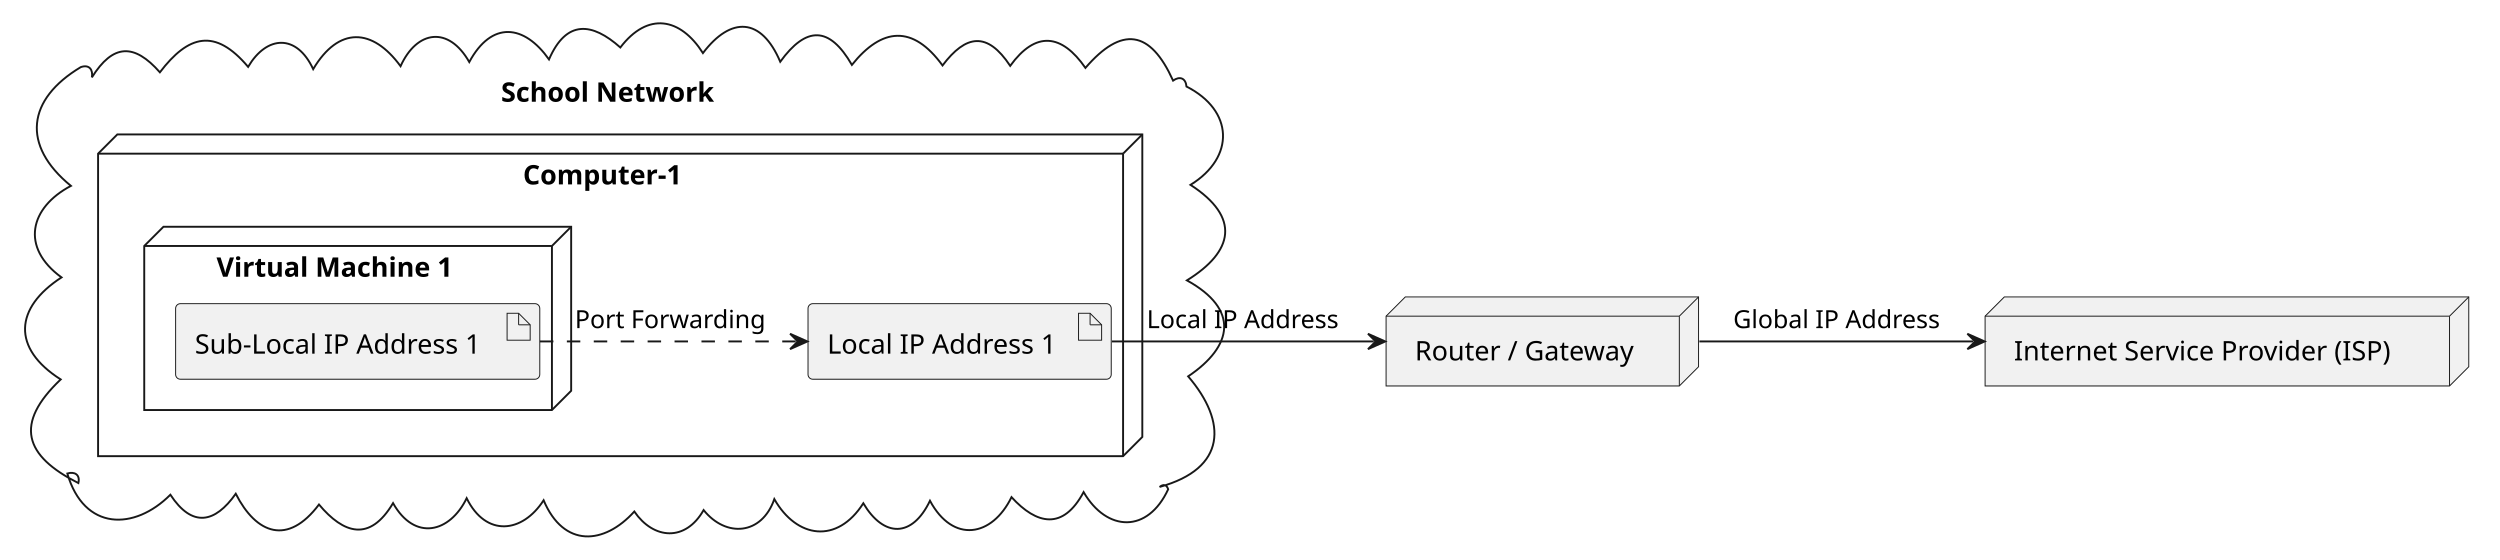
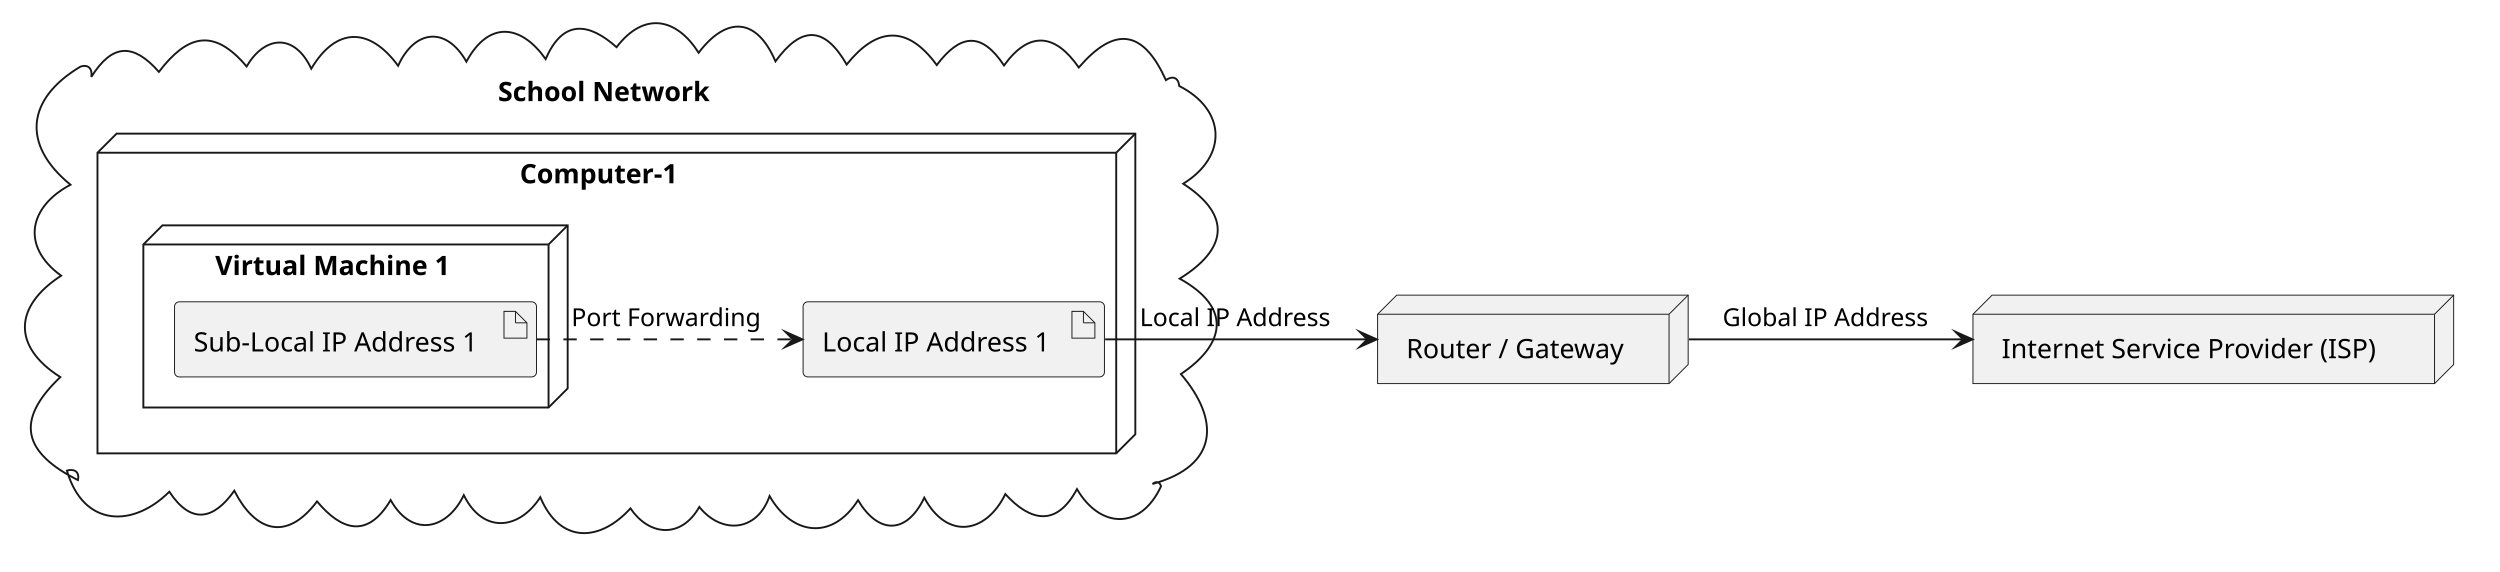
- <svg xmlns="http://www.w3.org/2000/svg" contentStyleType="text/css" data-diagram-type="DESCRIPTION" height="291px" preserveAspectRatio="none" style="width:1300px;height:291px;background:#FFFFFF;" version="1.1" viewBox="0 0 1300 291" width="1300px" zoomAndPan="magnify">
+ <svg xmlns="http://www.w3.org/2000/svg" version="1.1" data-diagram-type="DESCRIPTION" style="width:1308px;height:299px;background:#FFFFFF;" width="1308px" height="299px" viewBox="0 0 1308 299" zoomAndPan="magnify" preserveAspectRatio="none" contentStyleType="text/css">
  <defs />
-   <g>
-     <g class="cluster" data-entity="School Network" data-source-line="1" data-uid="ent0002" id="cluster_School Network">
-       <path d="M47.762,40.273 C58.738,22.768 69.69,22.372 83.139,37.6 C97.937,18.235 111.752,14.31 129.015,34.76 C138.806,18.248 154.296,17.539 162.857,35.952 C176.1,13.695 193.624,14.411 208.289,34.423 C216.768,15.714 233.262,13.331 244.02,32.258 C255.665,10.691 272.523,12.627 285.479,30.893 C294.519,10.112 307.873,11.612 322.577,24.687 C336.867,6 353.759,9.147 365.534,27.596 C380.115,8.389 395.892,9 405.723,32.107 C419.196,13.59 431.223,13.37 442.989,33.743 C458.672,14.192 474.686,12.851 490.114,34.039 C502.27,17.98 513.345,16.213 525.304,34.242 C538.612,15.89 552.101,17.571 564.425,35.308 C583.324,13.421 598.09,15.531 610.003,41.906 C613.484,39.453 616.554,40.572 616.984,45.001 C641.491,57.452 642.368,81.733 619.066,96.131 C645.21,113.079 641.504,130.738 617.208,145.798 C644.568,160.9 641.248,179.961 617.844,195.709 C638.237,219.499 637.788,243.659 603.003,253.206 C604.936,251.679 606.61,251.89 607.46,254.402 C596.851,277.415 575.571,276.672 563.476,255.895 C552.76,275.885 539.109,272.849 525.989,258.52 C515.885,279.202 495.597,282.745 483.587,260.399 C474.34,279.722 459.581,279.633 448.925,261.712 C435.286,283.028 414.322,280.012 402.648,259.537 C396.133,278.287 377.546,279.716 365.88,265.236 C356.497,281.778 339.879,280.647 329.84,265.993 C314.124,283.371 293.162,284.987 282.683,260.144 C271.627,277.277 252.721,279.46 242.662,259.08 C233.92,277.062 215.662,281.652 204.386,261.633 C192.235,282.032 178.686,277.584 165.869,262.352 C149.657,283.862 133.308,277.783 122.593,256.758 C111.724,272.114 99.945,274.501 88.594,257.261 C69.828,276.034 43.721,276.143 35.003,246.206 C38.758,245.094 41.797,246.794 40.749,251.204 C12.674,236.993 7.188,220.451 31.564,197.302 C6,181.055 7.557,160.09 31.99,144.245 C10.425,128.559 15.54,107.939 36.873,96.654 C10.984,75.455 14.084,51.634 42.003,34.906 C46.434,33.35 48.49,36.291 47.762,40.273" fill="none" style="stroke:#181818;stroke-width:1;" />
-       <text fill="#000000" font-family="sans-serif" font-size="14" font-weight="bold" lengthAdjust="spacing" textLength="123.929" x="260.538" y="52.901">School Network</text>
+   <g font-family="sans-serif" lengthAdjust="spacing">
+     <g class="cluster" data-qualified-name="School Network" id="ent0001" data-source-line="1">
+       <path d="M47.762,40.273 C58.738,22.768 69.69,22.372 83.139,37.6 C97.937,18.235 111.752,14.31 129.015,34.76 C138.806,18.248 154.296,17.539 162.857,35.952 C176.1,13.695 193.624,14.411 208.289,34.423 C216.768,15.714 233.262,13.331 244.02,32.258 C255.665,10.691 272.523,12.627 285.479,30.893 C294.519,10.112 307.873,11.612 322.577,24.687 C336.867,6 353.759,9.147 365.534,27.596 C380.115,8.389 395.892,9 405.723,32.107 C419.196,13.59 431.223,13.37 442.989,33.743 C458.672,14.192 474.686,12.851 490.114,34.039 C502.27,17.98 513.345,16.213 525.304,34.242 C538.612,15.89 552.101,17.571 564.425,35.308 C583.324,13.421 598.09,15.531 610.003,41.906 C613.484,39.453 616.554,40.572 616.984,45.001 C641.491,57.452 642.368,81.733 619.066,96.131 C645.21,113.078 641.504,130.738 617.208,145.798 C644.568,160.9 641.248,179.961 617.844,195.71 C638.237,219.499 637.788,243.659 603.003,253.206 C604.936,251.679 606.61,251.89 607.46,254.402 C596.851,277.415 575.571,276.672 563.476,255.895 C552.76,275.885 539.109,272.85 525.989,258.52 C515.885,279.202 495.597,282.745 483.587,260.399 C474.34,279.722 459.581,279.633 448.925,261.712 C435.286,283.028 414.322,280.012 402.648,259.537 C396.133,278.287 377.546,279.716 365.88,265.236 C356.497,281.778 339.879,280.647 329.84,265.993 C314.124,283.371 293.162,284.987 282.683,260.144 C271.627,277.277 252.721,279.46 242.662,259.08 C233.92,277.062 215.662,281.652 204.386,261.633 C192.235,282.032 178.686,277.584 165.869,262.352 C149.657,283.862 133.308,277.783 122.593,256.758 C111.724,272.114 99.945,274.501 88.594,257.261 C69.828,276.034 43.721,276.143 35.003,246.206 C38.758,245.094 41.797,246.794 40.75,251.204 C12.674,236.993 7.188,220.451 31.564,197.301 C6,181.055 7.557,160.09 31.99,144.245 C10.425,128.559 15.54,107.939 36.873,96.654 C10.984,75.455 14.084,51.634 42.003,34.906 C46.434,33.35 48.49,36.291 47.762,40.273" style="stroke:#181818;stroke-width:1;" fill="none" />
+       <text x="260.538" y="52.901" fill="#000" font-size="14" textLength="123.929" font-weight="700">School Network</text>
    </g>
-     <g class="cluster" data-entity="computer1" data-source-line="2" data-uid="ent0003" id="cluster_computer1">
-       <polygon fill="none" points="51.003,79.906,61.003,69.906,594.003,69.906,594.003,227.206,584.003,237.206,51.003,237.206,51.003,79.906" style="stroke:#181818;stroke-width:1;" />
-       <line style="stroke:#181818;stroke-width:1;" x1="584.003" x2="594.003" y1="79.906" y2="69.906" />
-       <line style="stroke:#181818;stroke-width:1;" x1="51.003" x2="584.003" y1="79.906" y2="79.906" />
-       <line style="stroke:#181818;stroke-width:1;" x1="584.003" x2="584.003" y1="79.906" y2="237.206" />
-       <text fill="#000000" font-family="sans-serif" font-size="14" font-weight="bold" lengthAdjust="spacing" textLength="93.112" x="271.946" y="95.901">Computer-1</text>
+     <g class="cluster" data-qualified-name="School Network.computer1" id="ent0002" data-source-line="2">
+       <polygon points="51.003,79.906,61.003,69.906,594.003,69.906,594.003,227.206,584.003,237.206,51.003,237.206,51.003,79.906" fill="none" style="stroke:#181818;stroke-width:1;stroke-linejoin:miter;stroke-miterlimit:10;" />
+       <line x1="584.003" y1="79.906" x2="594.003" y2="69.906" style="stroke:#181818;stroke-width:1;" />
+       <line x1="51.003" y1="79.906" x2="584.003" y2="79.906" style="stroke:#181818;stroke-width:1;" />
+       <line x1="584.003" y1="79.906" x2="584.003" y2="237.206" style="stroke:#181818;stroke-width:1;" />
+       <text x="271.946" y="95.901" fill="#000" font-size="14" textLength="93.112" font-weight="700">Computer-1</text>
    </g>
-     <g class="cluster" data-entity="Virtual Machine 1" data-source-line="3" data-uid="ent0004" id="cluster_Virtual Machine 1">
-       <polygon fill="none" points="75.003,127.906,85.003,117.906,297.003,117.906,297.003,203.206,287.003,213.206,75.003,213.206,75.003,127.906" style="stroke:#181818;stroke-width:1;" />
-       <line style="stroke:#181818;stroke-width:1;" x1="287.003" x2="297.003" y1="127.906" y2="117.906" />
-       <line style="stroke:#181818;stroke-width:1;" x1="75.003" x2="287.003" y1="127.906" y2="127.906" />
-       <line style="stroke:#181818;stroke-width:1;" x1="287.003" x2="287.003" y1="127.906" y2="213.206" />
-       <text fill="#000000" font-family="sans-serif" font-size="14" font-weight="bold" lengthAdjust="spacing" textLength="138.838" x="112.584" y="143.901">Virtual Machine 1</text>
+     <g class="cluster" data-qualified-name="School Network.computer1.Virtual Machine 1" id="ent0003" data-source-line="3">
+       <polygon points="75.003,127.906,85.003,117.906,297.003,117.906,297.003,203.206,287.003,213.206,75.003,213.206,75.003,127.906" fill="none" style="stroke:#181818;stroke-width:1;stroke-linejoin:miter;stroke-miterlimit:10;" />
+       <line x1="287.003" y1="127.906" x2="297.003" y2="117.906" style="stroke:#181818;stroke-width:1;" />
+       <line x1="75.003" y1="127.906" x2="287.003" y2="127.906" style="stroke:#181818;stroke-width:1;" />
+       <line x1="287.003" y1="127.906" x2="287.003" y2="213.206" style="stroke:#181818;stroke-width:1;" />
+       <text x="112.584" y="143.901" fill="#000" font-size="14" textLength="138.838" font-weight="700">Virtual Machine 1</text>
    </g>
-     <g class="entity" data-entity="add1" data-source-line="6" data-uid="ent0006" id="entity_add1">
-       <rect fill="#F1F1F1" height="39.297" rx="2.5" ry="2.5" style="stroke:#181818;stroke-width:0.5;" width="157.668" x="420.173" y="157.906" />
-       <polygon fill="#F1F1F1" points="560.841,162.906,560.841,176.906,572.841,176.906,572.841,168.906,566.841,162.906,560.841,162.906" style="stroke:#181818;stroke-width:0.5;" />
-       <line style="stroke:#181818;stroke-width:0.5;" x1="566.841" x2="566.841" y1="162.906" y2="168.906" />
-       <line style="stroke:#181818;stroke-width:0.5;" x1="572.841" x2="566.841" y1="168.906" y2="168.906" />
-       <text fill="#000000" font-family="sans-serif" font-size="14" lengthAdjust="spacing" textLength="127.668" x="430.173" y="183.901">Local IP Address 1</text>
+     <g class="entity" data-qualified-name="School Network.computer1.add1" id="ent0005" data-source-line="6">
+       <rect x="420.173" y="157.906" width="157.668" height="39.297" fill="#F1F1F1" style="stroke:#181818;stroke-width:0.5;" rx="2.5" ry="2.5" />
+       <polygon points="560.841,162.906,560.841,176.906,572.841,176.906,572.841,168.906,566.841,162.906,560.841,162.906" fill="#F1F1F1" style="stroke:#181818;stroke-width:0.5;stroke-linejoin:miter;stroke-miterlimit:10;" />
+       <line x1="566.841" y1="162.906" x2="566.841" y2="168.906" style="stroke:#181818;stroke-width:0.5;" />
+       <line x1="572.841" y1="168.906" x2="566.841" y2="168.906" style="stroke:#181818;stroke-width:0.5;" />
+       <text x="430.173" y="183.901" fill="#000" font-size="14" textLength="127.668">Local IP Address 1</text>
    </g>
-     <g class="entity" data-entity="add11" data-source-line="4" data-uid="ent0005" id="entity_add11">
-       <rect fill="#F1F1F1" height="39.297" rx="2.5" ry="2.5" style="stroke:#181818;stroke-width:0.5;" width="189.366" x="91.323" y="157.906" />
-       <polygon fill="#F1F1F1" points="263.689,162.906,263.689,176.906,275.689,176.906,275.689,168.906,269.689,162.906,263.689,162.906" style="stroke:#181818;stroke-width:0.5;" />
-       <line style="stroke:#181818;stroke-width:0.5;" x1="269.689" x2="269.689" y1="162.906" y2="168.906" />
-       <line style="stroke:#181818;stroke-width:0.5;" x1="275.689" x2="269.689" y1="168.906" y2="168.906" />
-       <text fill="#000000" font-family="sans-serif" font-size="14" lengthAdjust="spacing" textLength="159.366" x="101.323" y="183.901">Sub-Local IP Address 1</text>
+     <g class="entity" data-qualified-name="School Network.computer1.Virtual Machine 1.add11" id="ent0004" data-source-line="4">
+       <rect x="91.323" y="157.906" width="189.366" height="39.297" fill="#F1F1F1" style="stroke:#181818;stroke-width:0.5;" rx="2.5" ry="2.5" />
+       <polygon points="263.689,162.906,263.689,176.906,275.689,176.906,275.689,168.906,269.689,162.906,263.689,162.906" fill="#F1F1F1" style="stroke:#181818;stroke-width:0.5;stroke-linejoin:miter;stroke-miterlimit:10;" />
+       <line x1="269.689" y1="162.906" x2="269.689" y2="168.906" style="stroke:#181818;stroke-width:0.5;" />
+       <line x1="275.689" y1="168.906" x2="269.689" y2="168.906" style="stroke:#181818;stroke-width:0.5;" />
+       <text x="101.323" y="183.901" fill="#000" font-size="14" textLength="159.366">Sub-Local IP Address 1</text>
    </g>
-     <g class="entity" data-entity="edge" data-source-line="9" data-uid="ent0007" id="entity_edge">
-       <polygon fill="#F1F1F1" points="720.763,164.406,730.763,154.406,883.249,154.406,883.249,190.703,873.249,200.703,720.763,200.703,720.763,164.406" style="stroke:#181818;stroke-width:0.5;" />
-       <line style="stroke:#181818;stroke-width:0.5;" x1="873.249" x2="883.249" y1="164.406" y2="154.406" />
-       <line style="stroke:#181818;stroke-width:0.5;" x1="720.763" x2="873.249" y1="164.406" y2="164.406" />
-       <line style="stroke:#181818;stroke-width:0.5;" x1="873.249" x2="873.249" y1="164.406" y2="200.703" />
-       <text fill="#000000" font-family="sans-serif" font-size="14" lengthAdjust="spacing" textLength="122.486" x="735.763" y="187.401">Router / Gateway</text>
+     <g class="entity" data-qualified-name="edge" id="ent0006" data-source-line="9">
+       <polygon points="720.763,164.406,730.763,154.406,883.249,154.406,883.249,190.703,873.249,200.703,720.763,200.703,720.763,164.406" fill="#F1F1F1" style="stroke:#181818;stroke-width:0.5;stroke-linejoin:miter;stroke-miterlimit:10;" />
+       <line x1="873.249" y1="164.406" x2="883.249" y2="154.406" style="stroke:#181818;stroke-width:0.5;" />
+       <line x1="720.763" y1="164.406" x2="873.249" y2="164.406" style="stroke:#181818;stroke-width:0.5;" />
+       <line x1="873.249" y1="164.406" x2="873.249" y2="200.703" style="stroke:#181818;stroke-width:0.5;" />
+       <text x="735.763" y="187.401" fill="#000" font-size="14" textLength="122.486">Router / Gateway</text>
    </g>
-     <g class="entity" data-entity="isp" data-source-line="10" data-uid="ent0008" id="entity_isp">
-       <polygon fill="#F1F1F1" points="1032.253,164.406,1042.253,154.406,1283.756,154.406,1283.756,190.703,1273.756,200.703,1032.253,200.703,1032.253,164.406" style="stroke:#181818;stroke-width:0.5;" />
-       <line style="stroke:#181818;stroke-width:0.5;" x1="1273.756" x2="1283.756" y1="164.406" y2="154.406" />
-       <line style="stroke:#181818;stroke-width:0.5;" x1="1032.253" x2="1273.756" y1="164.406" y2="164.406" />
-       <line style="stroke:#181818;stroke-width:0.5;" x1="1273.756" x2="1273.756" y1="164.406" y2="200.703" />
-       <text fill="#000000" font-family="sans-serif" font-size="14" lengthAdjust="spacing" textLength="211.504" x="1047.253" y="187.401">Internet Service Provider (ISP)</text>
+     <g class="entity" data-qualified-name="isp" id="ent0007" data-source-line="10">
+       <polygon points="1032.253,164.406,1042.253,154.406,1283.757,154.406,1283.757,190.703,1273.757,200.703,1032.253,200.703,1032.253,164.406" fill="#F1F1F1" style="stroke:#181818;stroke-width:0.5;stroke-linejoin:miter;stroke-miterlimit:10;" />
+       <line x1="1273.757" y1="164.406" x2="1283.757" y2="154.406" style="stroke:#181818;stroke-width:0.5;" />
+       <line x1="1032.253" y1="164.406" x2="1273.757" y2="164.406" style="stroke:#181818;stroke-width:0.5;" />
+       <line x1="1273.757" y1="164.406" x2="1273.757" y2="200.703" style="stroke:#181818;stroke-width:0.5;" />
+       <text x="1047.253" y="187.401" fill="#000" font-size="14" textLength="211.504">Internet Service Provider (ISP)</text>
    </g>
-     <g class="link" data-entity-1="add1" data-entity-2="edge" data-source-line="11" data-uid="lnk9" id="link_add1_edge">
-       <path d="M578.213,177.556 C621.963,177.556 670.213,177.556 714.343,177.556" fill="none" id="add1-to-edge" style="stroke:#181818;stroke-width:1;" />
-       <polygon fill="#181818" points="720.343,177.556,711.343,173.556,715.343,177.556,711.343,181.556,720.343,177.556" style="stroke:#181818;stroke-width:1;" />
-       <text fill="#000000" font-family="sans-serif" font-size="13" lengthAdjust="spacing" textLength="106.145" x="596.303" y="170.623">Local IP Address</text>
+     <g class="link" data-entity-1="ent0005" data-entity-2="ent0006" id="lnk8" data-source-line="11" data-link-type="dependency">
+       <path d="M578.213,177.556 C621.963,177.556 671.213,177.556 715.343,177.556" style="stroke:#181818;stroke-width:1;" fill="none" id="add1-to-edge" />
+       <polygon points="720.343,177.556,711.343,173.556,715.343,177.556,711.343,181.556,720.343,177.556" fill="#181818" style="stroke:#181818;stroke-width:1;stroke-linejoin:miter;stroke-miterlimit:10;" />
+       <text x="596.303" y="170.623" fill="#000" font-size="13" textLength="106.146">Local IP Address</text>
    </g>
-     <g class="link" data-entity-1="add11" data-entity-2="add1" data-source-line="12" data-uid="lnk10" id="link_add11_add1">
-       <path d="M280.763,177.556 C325.203,177.556 371.563,177.556 413.843,177.556" fill="none" id="add11-to-add1" style="stroke:#181818;stroke-width:1;stroke-dasharray:7,7;" />
-       <polygon fill="#181818" points="419.843,177.556,410.843,173.556,414.843,177.556,410.843,181.556,419.843,177.556" style="stroke:#181818;stroke-width:1;" />
-       <text fill="#000000" font-family="sans-serif" font-size="13" lengthAdjust="spacing" textLength="103.441" x="298.923" y="170.623">Port Forwarding</text>
+     <g class="link" data-entity-1="ent0004" data-entity-2="ent0005" id="lnk9" data-source-line="12" data-link-type="dependency">
+       <path d="M280.763,177.556 C325.203,177.556 372.563,177.556 414.843,177.556" style="stroke:#181818;stroke-width:1;stroke-dasharray:7,7;" fill="none" id="add11-to-add1" />
+       <polygon points="419.843,177.556,410.843,173.556,414.843,177.556,410.843,181.556,419.843,177.556" fill="#181818" style="stroke:#181818;stroke-width:1;stroke-linejoin:miter;stroke-miterlimit:10;" />
+       <text x="298.923" y="170.623" fill="#000" font-size="13" textLength="103.441">Port Forwarding</text>
    </g>
-     <g class="link" data-entity-1="edge" data-entity-2="isp" data-source-line="13" data-uid="lnk11" id="link_edge_isp">
-       <path d="M883.673,177.556 C927.603,177.556 976.743,177.556 1026.033,177.556" fill="none" id="edge-to-isp" style="stroke:#181818;stroke-width:1;" />
-       <polygon fill="#181818" points="1032.033,177.556,1023.033,173.556,1027.033,177.556,1023.033,181.556,1032.033,177.556" style="stroke:#181818;stroke-width:1;" />
-       <text fill="#000000" font-family="sans-serif" font-size="13" lengthAdjust="spacing" textLength="113.693" x="901.253" y="170.623">Global IP Address</text>
+     <g class="link" data-entity-1="ent0006" data-entity-2="ent0007" id="lnk10" data-source-line="13" data-link-type="dependency">
+       <path d="M883.673,177.556 C927.603,177.556 977.743,177.556 1027.033,177.556" style="stroke:#181818;stroke-width:1;" fill="none" id="edge-to-isp" />
+       <polygon points="1032.033,177.556,1023.033,173.556,1027.033,177.556,1023.033,181.556,1032.033,177.556" fill="#181818" style="stroke:#181818;stroke-width:1;stroke-linejoin:miter;stroke-miterlimit:10;" />
+       <text x="901.253" y="170.623" fill="#000" font-size="13" textLength="113.693">Global IP Address</text>
    </g>
  </g>
</svg>
